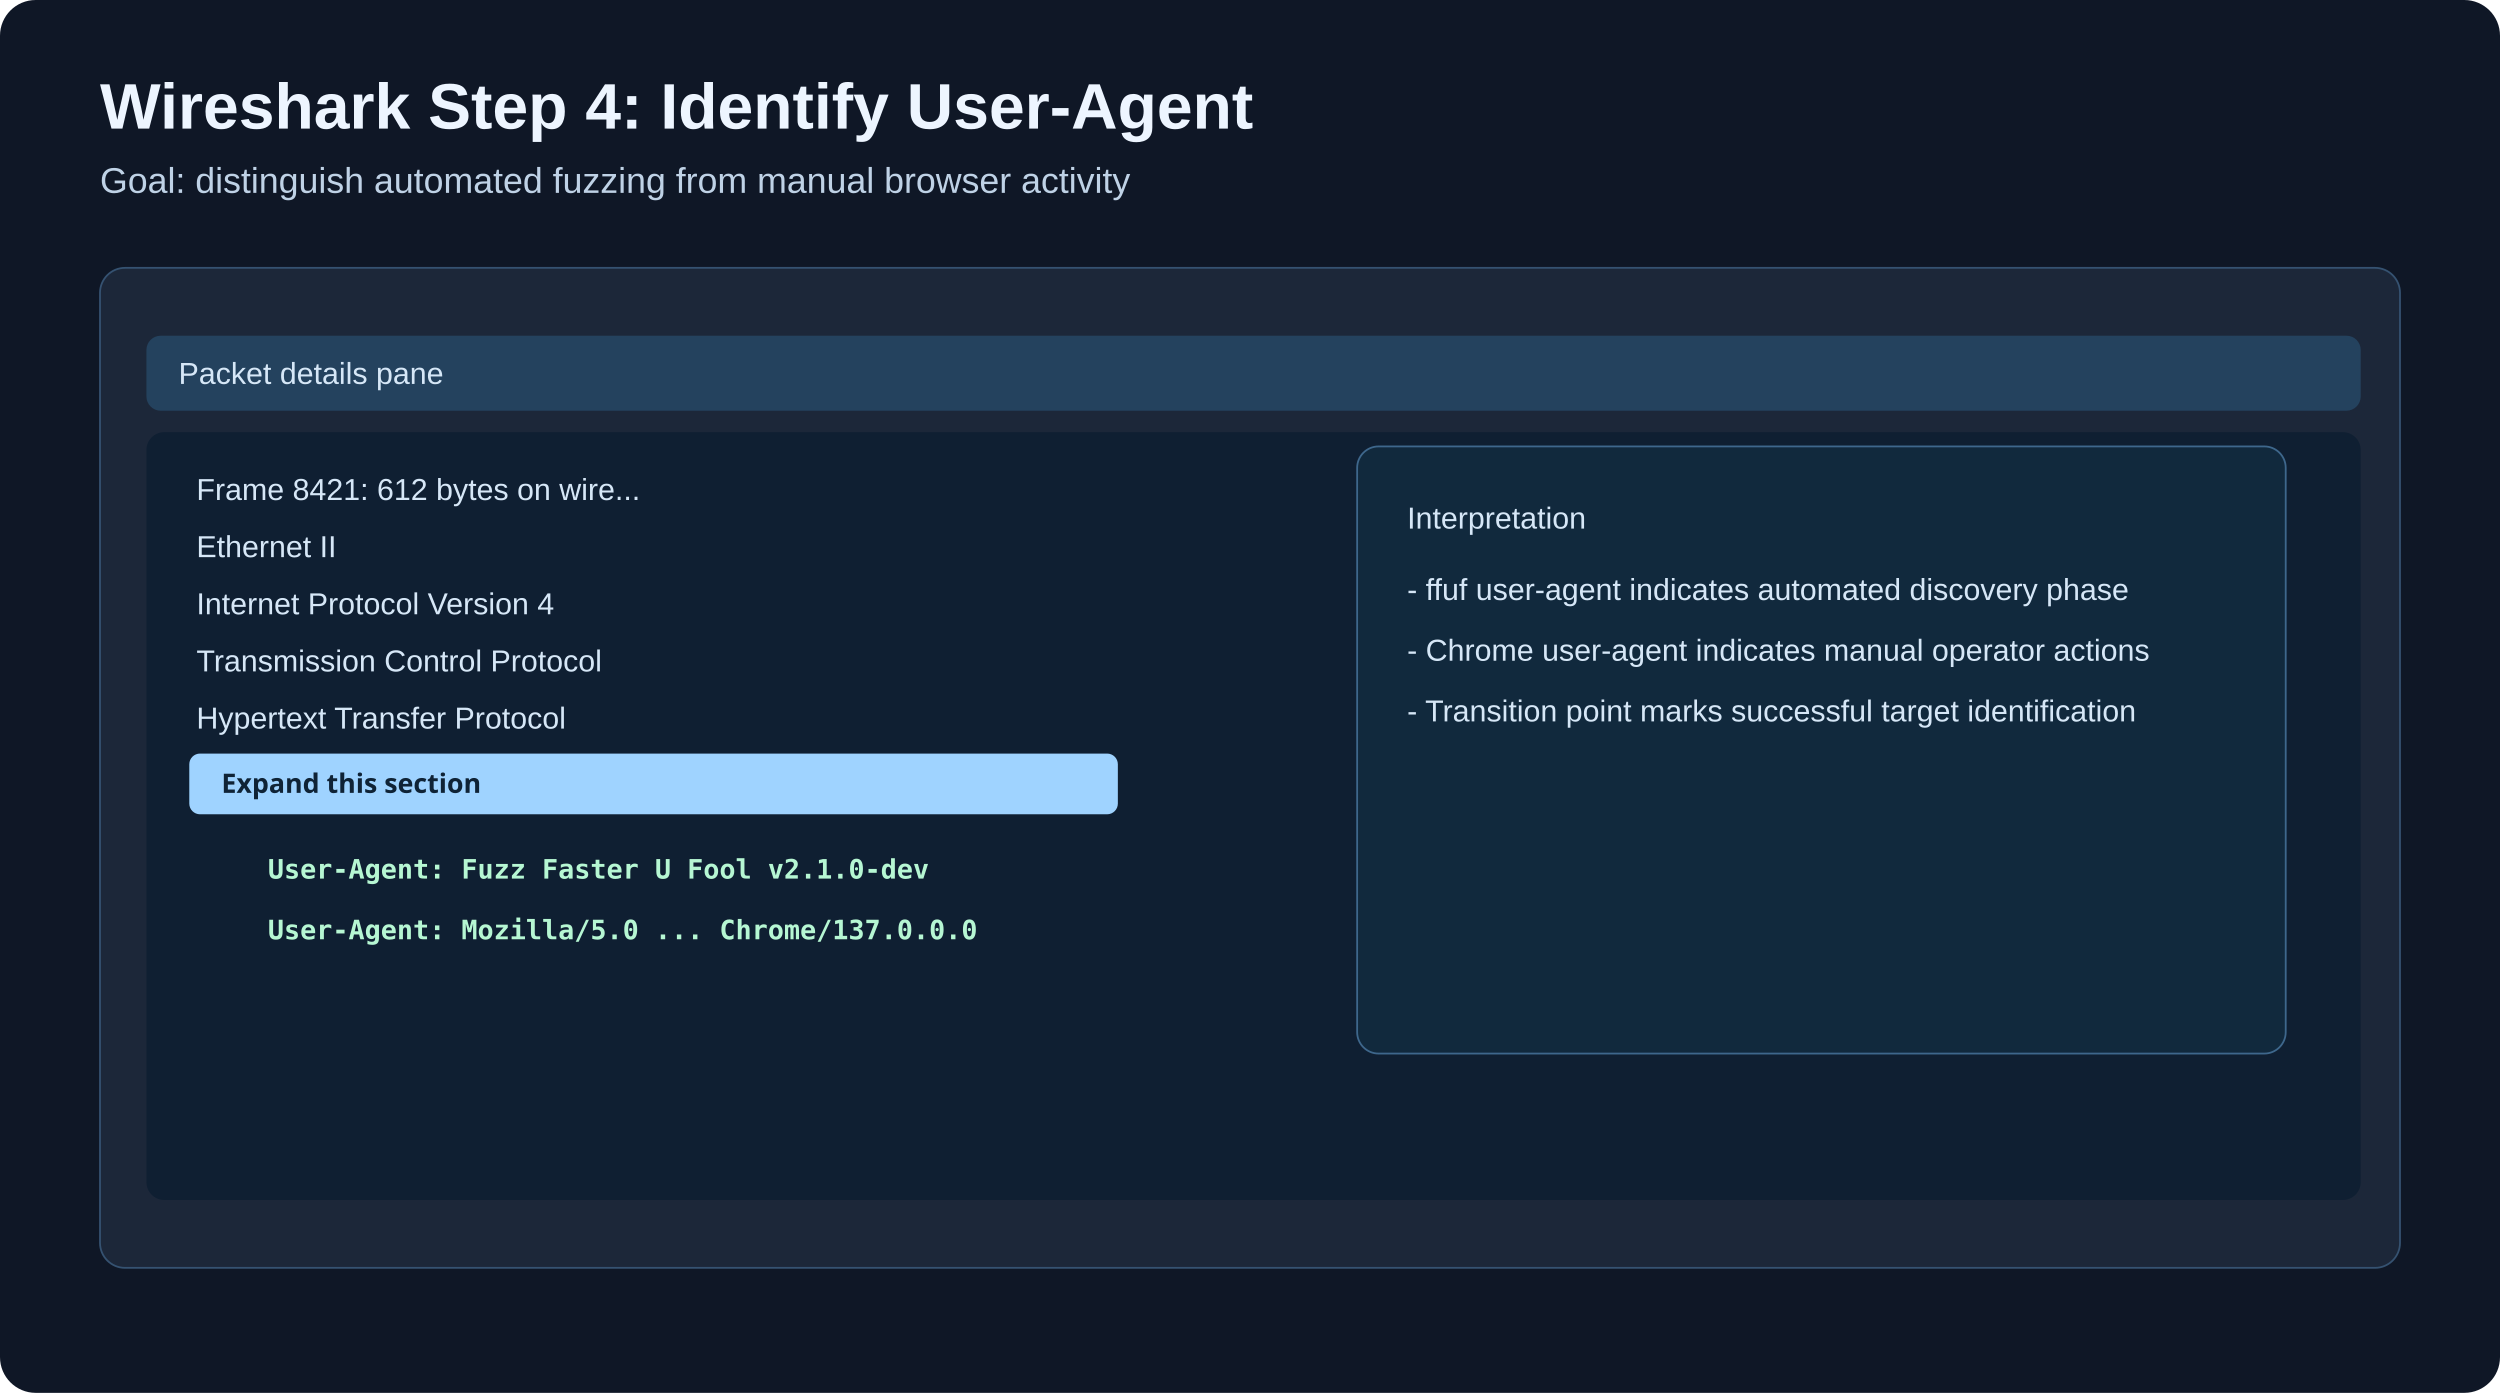
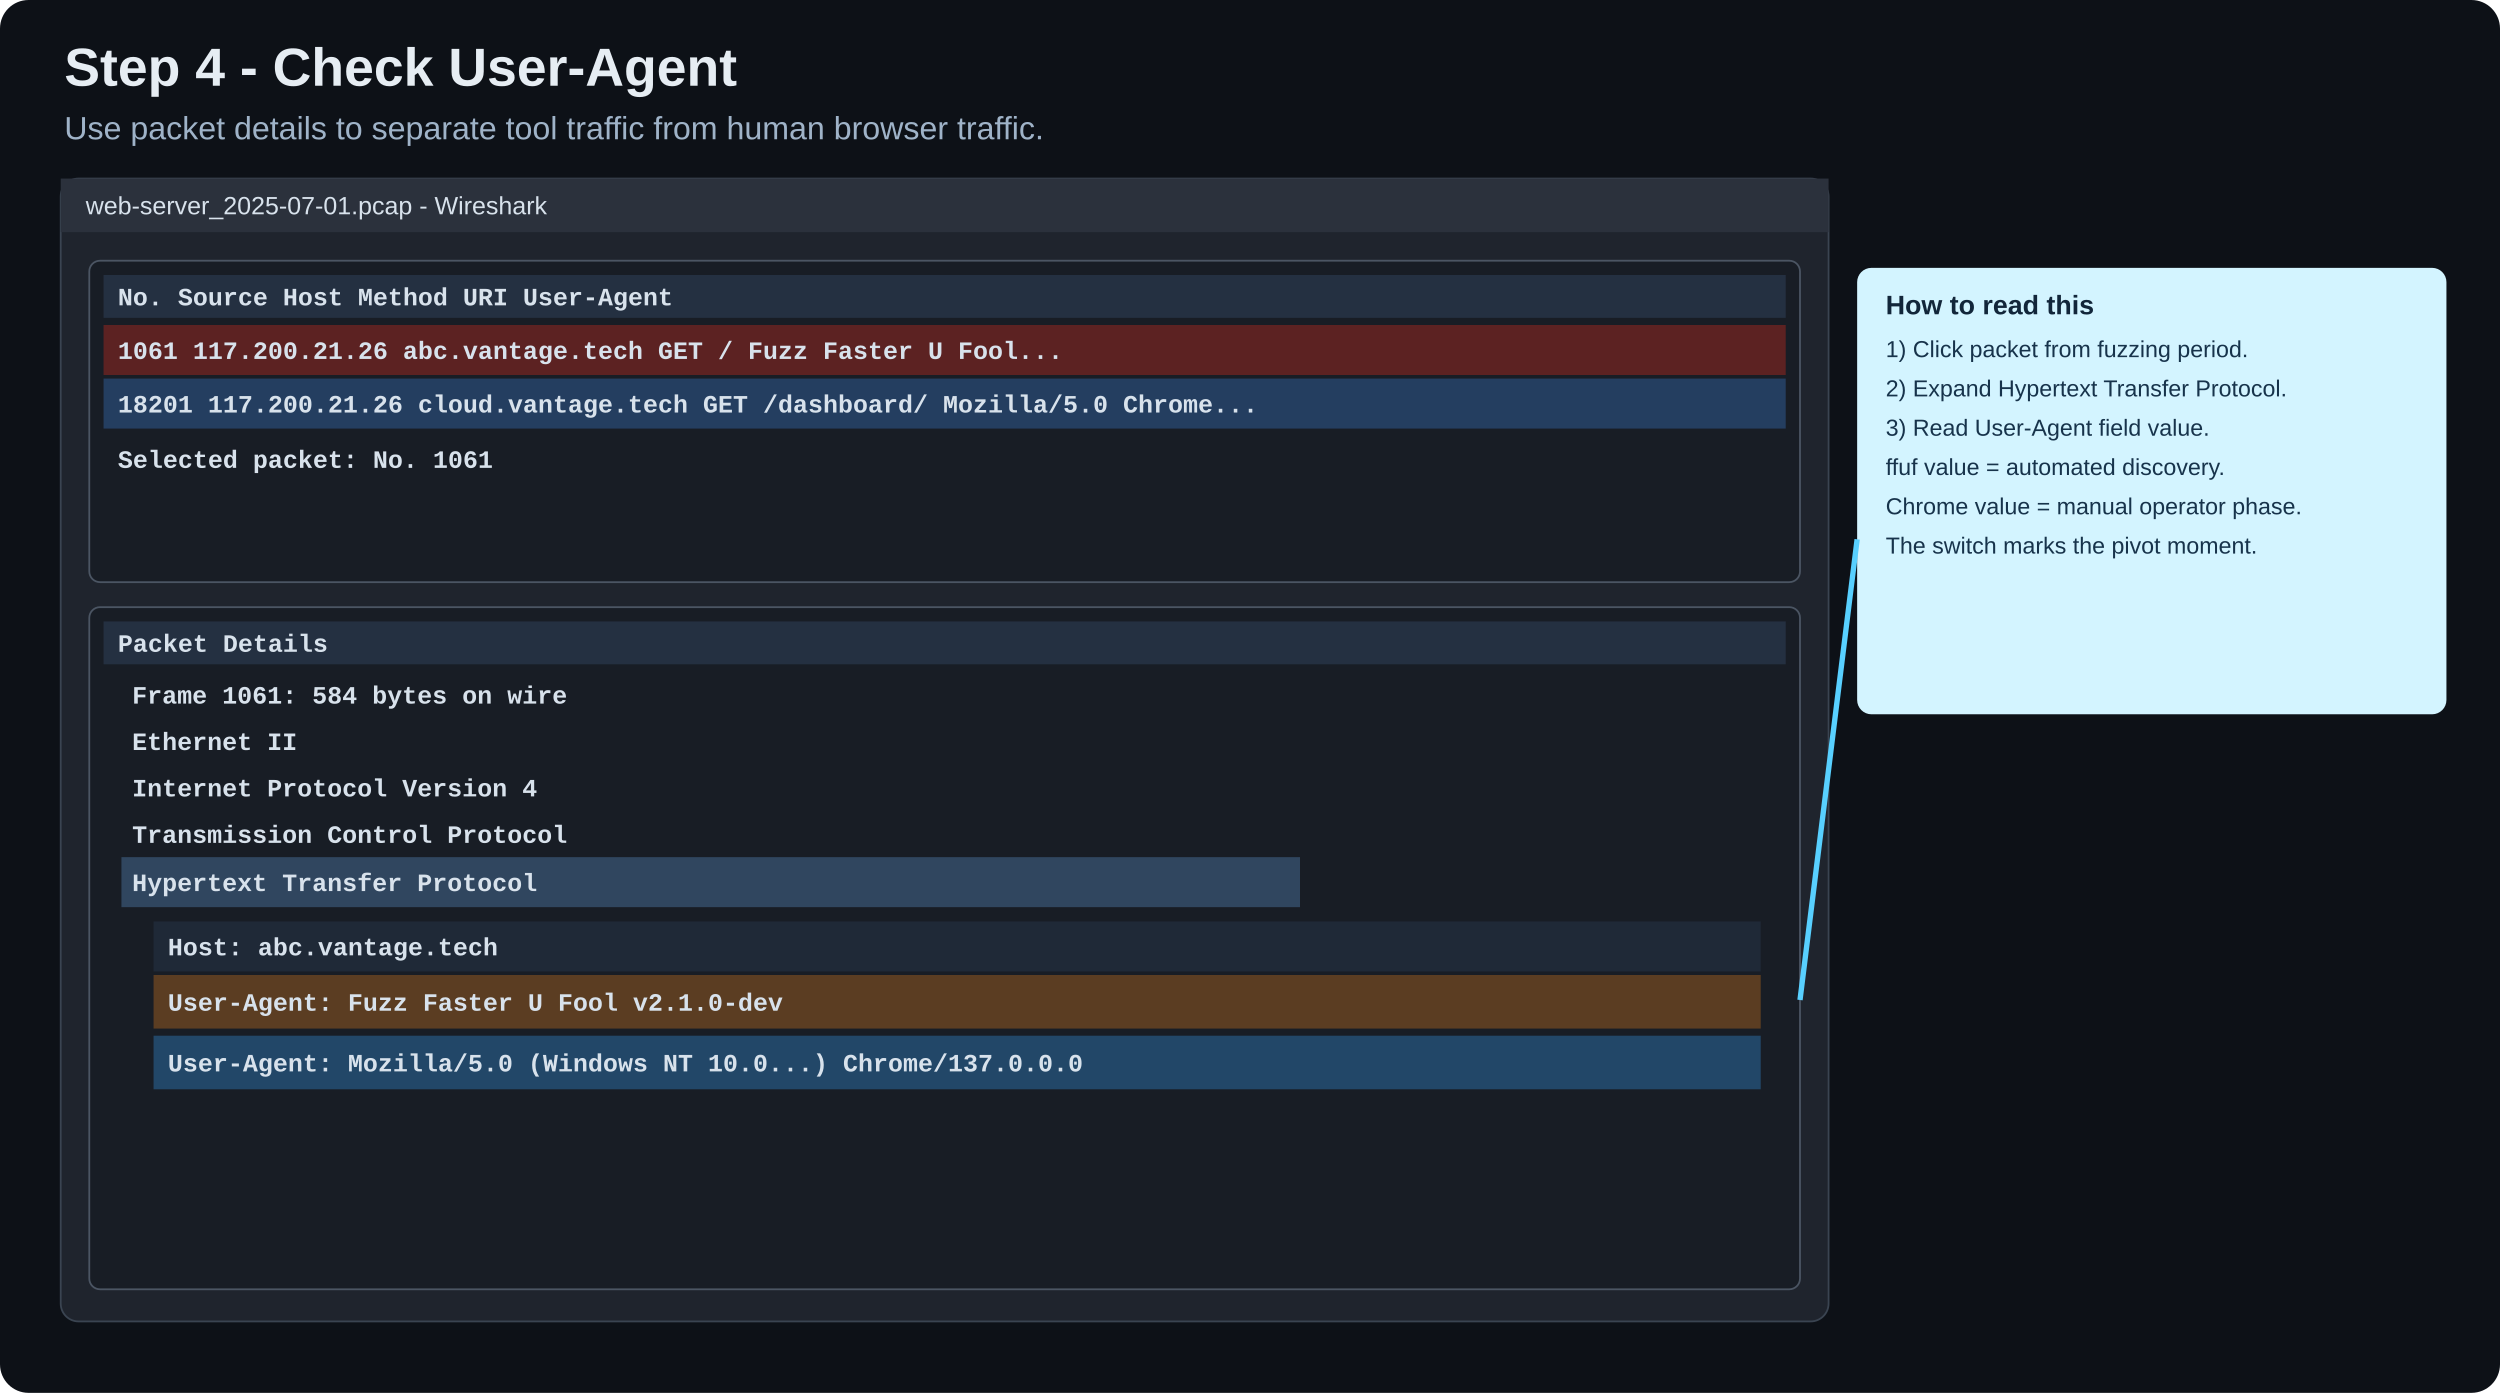
<svg xmlns="http://www.w3.org/2000/svg" width="1400" height="780" viewBox="0 0 1400 780" role="img" aria-labelledby="title desc">
  <defs>
    <style>
-       .h { font: 700 36px 'Segoe UI', Arial, sans-serif; fill: #edf5ff; }
-       .s { font: 500 20px 'Segoe UI', Arial, sans-serif; fill: #bfd2e6; }
-       .t { font: 500 17px 'Segoe UI', Arial, sans-serif; fill: #d6e7f7; }
-       .k { font: 700 15px 'Consolas', monospace; fill: #b6f7d3; }
+       .title { font: 700 30px 'Segoe UI', Arial, sans-serif; fill: #e6edf3; }
+       .sub { font: 500 18px 'Segoe UI', Arial, sans-serif; fill: #9fb3c8; }
+       .ui { font: 500 14px 'Segoe UI', Arial, sans-serif; fill: #d8e2ec; }
+       .mono { font: 600 14px 'Consolas', 'Courier New', monospace; fill: #d8e2ec; }
+       .call { font: 600 15px 'Segoe UI', Arial, sans-serif; fill: #12263a; }
+       .callSmall { font: 500 13px 'Segoe UI', Arial, sans-serif; fill: #17334b; }
    </style>
  </defs>
-   <rect width="1400" height="780" fill="#0f1726" rx="20" />
-   <text x="56" y="72" class="h">Wireshark Step 4: Identify User-Agent</text>
-   <text x="56" y="108" class="s">Goal: distinguish automated fuzzing from manual browser activity</text>
-   <rect x="56" y="150" width="1288" height="560" rx="14" fill="#1c2739" stroke="#355271" />
-   <rect x="82" y="188" width="1240" height="42" rx="8" fill="#24425e" />
-   <text x="100" y="215" class="t">Packet details pane</text>
-   <rect x="82" y="242" width="1240" height="430" rx="10" fill="#0f1f32" />
-   <text x="110" y="280" class="t">Frame 8421: 612 bytes on wire...</text>
-   <text x="110" y="312" class="t">Ethernet II</text>
-   <text x="110" y="344" class="t">Internet Protocol Version 4</text>
-   <text x="110" y="376" class="t">Transmission Control Protocol</text>
-   <text x="110" y="408" class="t">Hypertext Transfer Protocol</text>
-   <rect x="106" y="422" width="520" height="34" rx="6" fill="#9fd3ff" />
-   <text x="124" y="444" style="font:700 15px 'Segoe UI'; fill:#0f2336;">Expand this section</text>
-   <text x="150" y="492" class="k">User-Agent: Fuzz Faster U Fool v2.1.0-dev</text>
-   <text x="150" y="526" class="k">User-Agent: Mozilla/5.0 ... Chrome/137.0.0.0</text>
-   <rect x="760" y="250" width="520" height="340" rx="12" fill="#11293d" stroke="#3e678c" />
-   <text x="788" y="296" class="t">Interpretation</text>
-   <text x="788" y="336" class="t">- ffuf user-agent indicates automated discovery phase</text>
-   <text x="788" y="370" class="t">- Chrome user-agent indicates manual operator actions</text>
-   <text x="788" y="404" class="t">- Transition point marks successful target identification</text>
+   <rect width="1400" height="780" fill="#0d1117" rx="16" />
+   <text x="36" y="48" class="title">Step 4 - Check User-Agent</text>
+   <text x="36" y="78" class="sub">Use packet details to separate tool traffic from human browser traffic.</text>
+   <rect x="34" y="100" width="990" height="640" rx="10" fill="#1f242d" stroke="#3a4451" />
+   <rect x="34" y="100" width="990" height="30" fill="#2b313c" />
+   <text x="48" y="120" class="ui">web-server_2025-07-01.pcap - Wireshark</text>
+   <rect x="50" y="146" width="958" height="180" rx="6" fill="#181d25" stroke="#4b5563" />
+   <rect x="58" y="154" width="942" height="24" fill="#243041" />
+   <text x="66" y="171" class="mono">No.    Source         Host                Method  URI                      User-Agent</text>
+   <rect x="58" y="182" width="942" height="28" fill="#5c2222" />
+   <text x="66" y="201" class="mono">1061   117.200.21.26  abc.vantage.tech    GET     /                        Fuzz Faster U Fool...</text>
+   <rect x="58" y="212" width="942" height="28" fill="#243e60" />
+   <text x="66" y="231" class="mono">18201  117.200.21.26  cloud.vantage.tech  GET     /dashboard/               Mozilla/5.0 Chrome...</text>
+   <text x="66" y="262" class="mono">Selected packet: No. 1061</text>
+   <rect x="50" y="340" width="958" height="382" rx="6" fill="#181d25" stroke="#4b5563" />
+   <rect x="58" y="348" width="942" height="24" fill="#243041" />
+   <text x="66" y="365" class="mono">Packet Details</text>
+   <text x="74" y="394" class="mono">Frame 1061: 584 bytes on wire</text>
+   <text x="74" y="420" class="mono">Ethernet II</text>
+   <text x="74" y="446" class="mono">Internet Protocol Version 4</text>
+   <text x="74" y="472" class="mono">Transmission Control Protocol</text>
+   <rect x="68" y="480" width="660" height="28" fill="#30465f" />
+   <text x="74" y="499" class="mono">Hypertext Transfer Protocol</text>
+   <rect x="86" y="516" width="900" height="28" fill="#1f2937" />
+   <text x="94" y="535" class="mono">Host: abc.vantage.tech</text>
+   <rect x="86" y="546" width="900" height="30" fill="#5b3d22" />
+   <text x="94" y="566" class="mono">User-Agent: Fuzz Faster U Fool v2.1.0-dev</text>
+   <rect x="86" y="580" width="900" height="30" fill="#224768" />
+   <text x="94" y="600" class="mono">User-Agent: Mozilla/5.0 (Windows NT 10.0...) Chrome/137.0.0.0</text>
+   <rect x="1040" y="150" width="330" height="250" rx="8" fill="#d3f4ff" />
+   <text x="1056" y="176" class="call">How to read this</text>
+   <text x="1056" y="200" class="callSmall">1) Click packet from fuzzing period.</text>
+   <text x="1056" y="222" class="callSmall">2) Expand Hypertext Transfer Protocol.</text>
+   <text x="1056" y="244" class="callSmall">3) Read User-Agent field value.</text>
+   <text x="1056" y="266" class="callSmall">ffuf value = automated discovery.</text>
+   <text x="1056" y="288" class="callSmall">Chrome value = manual operator phase.</text>
+   <text x="1056" y="310" class="callSmall">The switch marks the pivot moment.</text>
+   <line x1="1008" y1="560" x2="1040" y2="302" stroke="#58d0ff" stroke-width="3" />
</svg>
